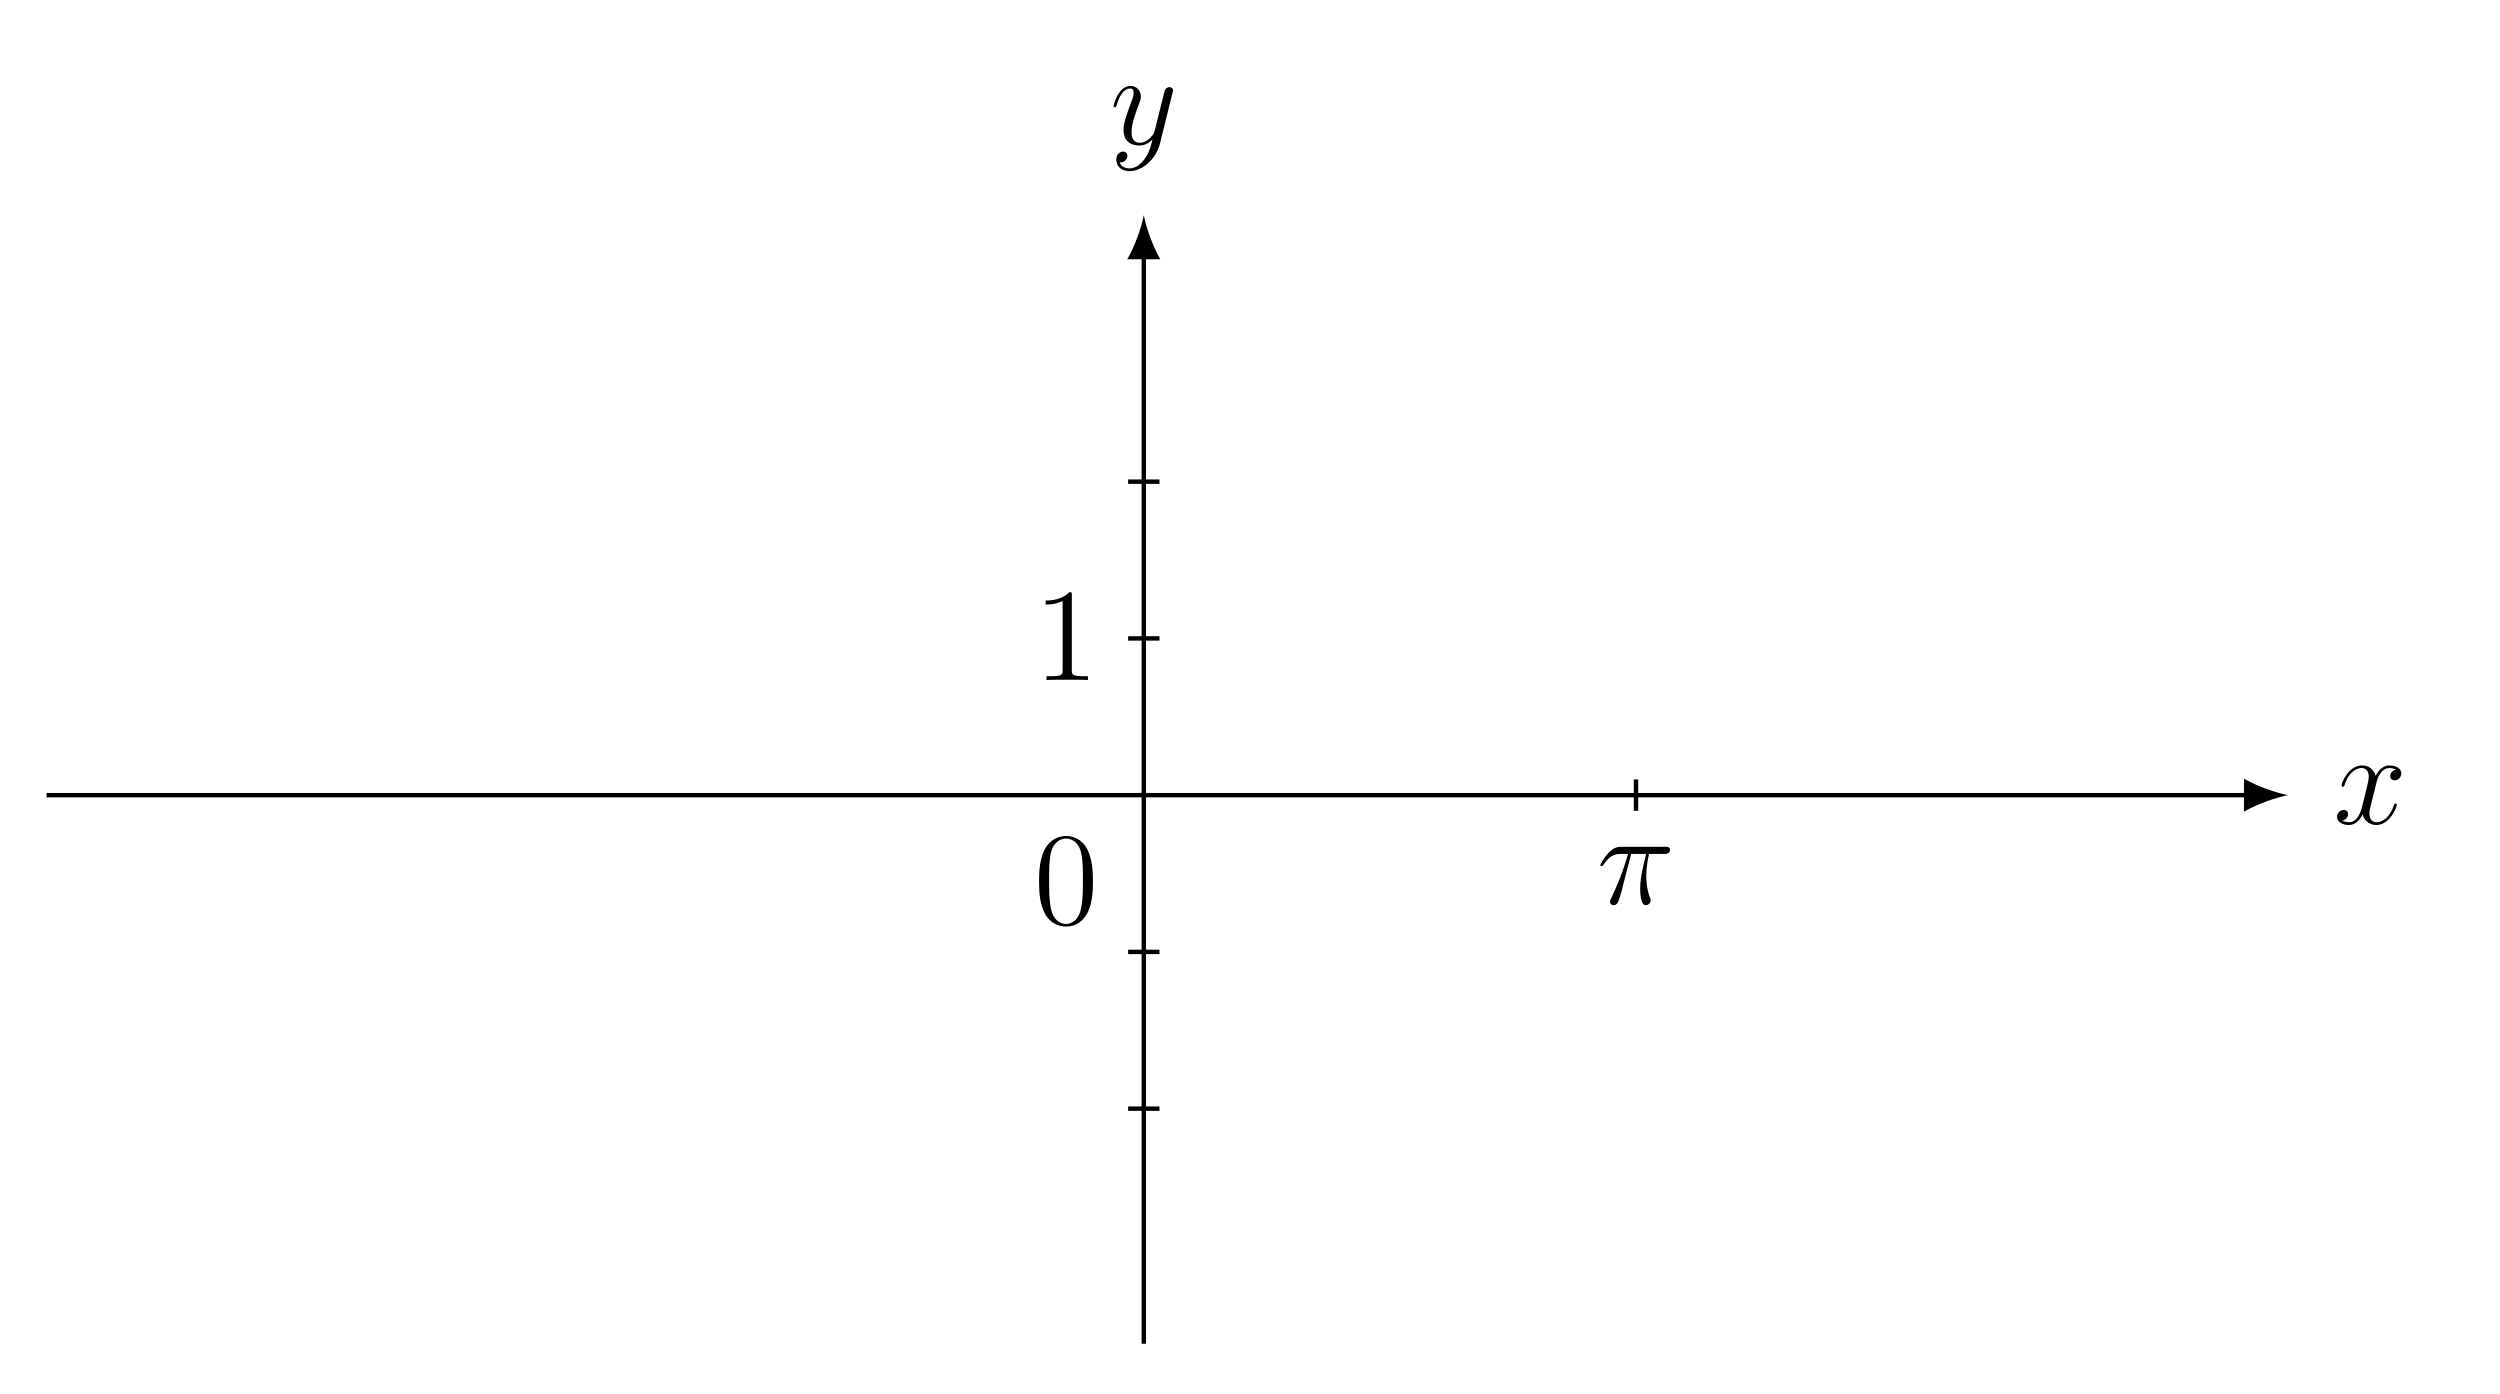
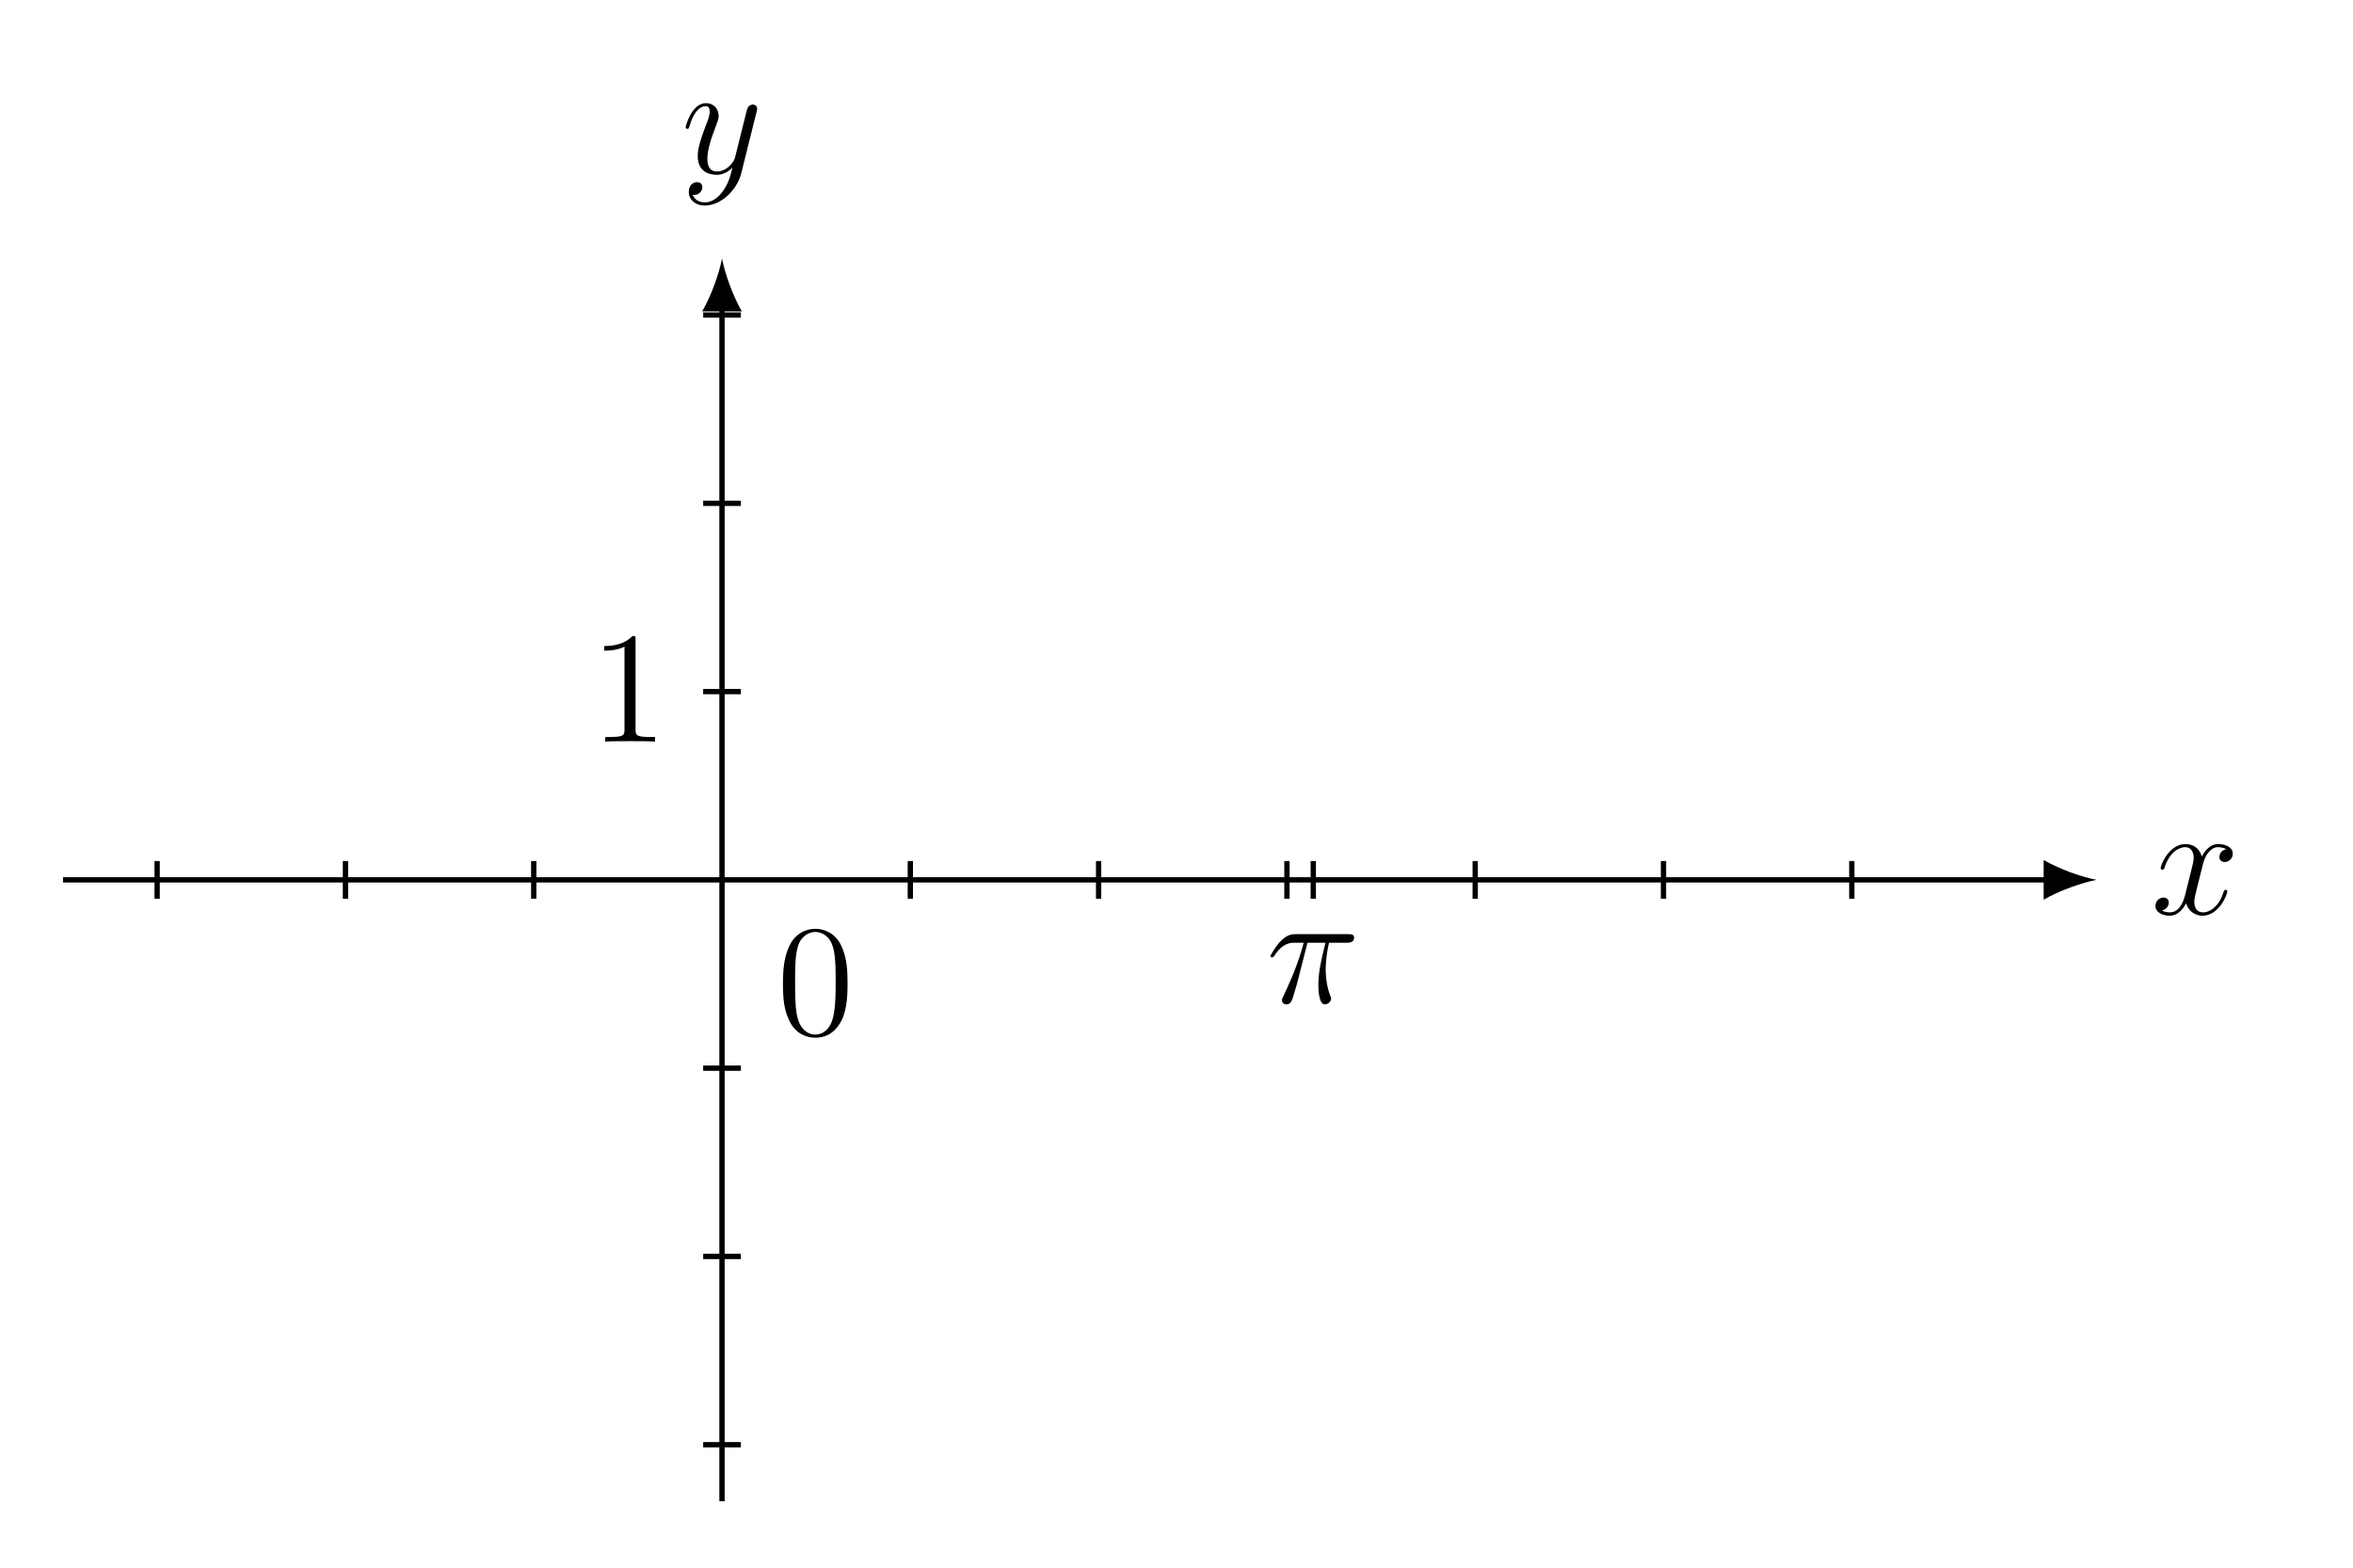
- <svg xmlns="http://www.w3.org/2000/svg" xmlns:xlink="http://www.w3.org/1999/xlink" width="225.501pt" height="125.691pt" viewBox="0 0 225.501 125.691" version="1.2">
+ <svg xmlns="http://www.w3.org/2000/svg" xmlns:xlink="http://www.w3.org/1999/xlink" width="175.895pt" height="117.187pt" viewBox="0 0 175.895 117.187" version="1.2">
  <defs>
    <g>
      <symbol overflow="visible" id="glyph0-0">
        <path style="stroke:none;" d="" />
      </symbol>
      <symbol overflow="visible" id="glyph0-1">
-         <path style="stroke:none;" d="M 5.719 -1.703 C 5.719 -1.766 5.672 -1.812 5.609 -1.812 C 5.5 -1.812 5.484 -1.75 5.453 -1.656 C 5.125 -0.609 4.438 -0.125 3.906 -0.125 C 3.484 -0.125 3.25 -0.422 3.25 -0.922 C 3.25 -1.188 3.297 -1.375 3.5 -2.156 L 3.906 -3.781 C 4.094 -4.5 4.5 -5.016 5.047 -5.016 C 5.047 -5.016 5.406 -5.016 5.656 -4.859 C 5.266 -4.797 5.125 -4.5 5.125 -4.281 C 5.125 -4 5.359 -3.906 5.516 -3.906 C 5.875 -3.906 6.125 -4.203 6.125 -4.531 C 6.125 -5.031 5.562 -5.25 5.062 -5.25 C 4.328 -5.25 3.922 -4.547 3.812 -4.312 C 3.547 -5.203 2.797 -5.25 2.594 -5.25 C 1.375 -5.25 0.734 -3.703 0.734 -3.438 C 0.734 -3.391 0.781 -3.328 0.859 -3.328 C 0.953 -3.328 0.984 -3.391 1 -3.453 C 1.406 -4.766 2.203 -5.016 2.547 -5.016 C 3.094 -5.016 3.188 -4.516 3.188 -4.234 C 3.188 -3.969 3.125 -3.703 2.984 -3.125 L 2.578 -1.484 C 2.391 -0.781 2.047 -0.125 1.422 -0.125 C 1.359 -0.125 1.062 -0.125 0.812 -0.281 C 1.234 -0.359 1.328 -0.719 1.328 -0.859 C 1.328 -1.094 1.156 -1.234 0.938 -1.234 C 0.641 -1.234 0.328 -0.984 0.328 -0.609 C 0.328 -0.109 0.891 0.125 1.406 0.125 C 1.984 0.125 2.391 -0.328 2.641 -0.828 C 2.828 -0.125 3.422 0.125 3.859 0.125 C 5.078 0.125 5.719 -1.438 5.719 -1.703 Z M 5.719 -1.703 " />
+         <path style="stroke:none;" d="M 5.703 -1.703 C 5.703 -1.75 5.656 -1.812 5.578 -1.812 C 5.469 -1.812 5.469 -1.75 5.422 -1.656 C 5.109 -0.609 4.422 -0.125 3.891 -0.125 C 3.469 -0.125 3.234 -0.422 3.234 -0.922 C 3.234 -1.172 3.297 -1.359 3.484 -2.156 L 3.891 -3.766 C 4.078 -4.484 4.484 -5 5.016 -5 C 5.016 -5 5.375 -5 5.625 -4.844 C 5.25 -4.781 5.109 -4.484 5.109 -4.266 C 5.109 -3.984 5.328 -3.891 5.5 -3.891 C 5.859 -3.891 6.109 -4.188 6.109 -4.516 C 6.109 -5.016 5.531 -5.234 5.031 -5.234 C 4.312 -5.234 3.906 -4.531 3.797 -4.297 C 3.531 -5.188 2.797 -5.234 2.578 -5.234 C 1.359 -5.234 0.719 -3.688 0.719 -3.422 C 0.719 -3.375 0.766 -3.312 0.859 -3.312 C 0.953 -3.312 0.969 -3.391 1 -3.438 C 1.406 -4.75 2.203 -5 2.547 -5 C 3.078 -5 3.188 -4.5 3.188 -4.219 C 3.188 -3.953 3.109 -3.688 2.969 -3.109 L 2.562 -1.484 C 2.391 -0.766 2.047 -0.125 1.406 -0.125 C 1.359 -0.125 1.062 -0.125 0.812 -0.266 C 1.234 -0.359 1.328 -0.719 1.328 -0.859 C 1.328 -1.094 1.156 -1.234 0.922 -1.234 C 0.641 -1.234 0.328 -0.984 0.328 -0.609 C 0.328 -0.109 0.891 0.125 1.406 0.125 C 1.969 0.125 2.375 -0.328 2.625 -0.812 C 2.812 -0.125 3.406 0.125 3.844 0.125 C 5.062 0.125 5.703 -1.438 5.703 -1.703 Z M 5.703 -1.703 " />
      </symbol>
      <symbol overflow="visible" id="glyph0-2">
-         <path style="stroke:none;" d="M 5.656 -4.641 C 5.672 -4.703 5.703 -4.766 5.703 -4.844 C 5.703 -5.016 5.562 -5.141 5.375 -5.141 C 5.266 -5.141 5.016 -5.094 4.922 -4.734 L 4.047 -1.234 C 3.984 -1.016 3.984 -0.984 3.891 -0.859 C 3.641 -0.531 3.25 -0.125 2.688 -0.125 C 2.016 -0.125 1.953 -0.781 1.953 -1.094 C 1.953 -1.781 2.281 -2.688 2.594 -3.547 C 2.734 -3.906 2.797 -4.062 2.797 -4.297 C 2.797 -4.797 2.438 -5.25 1.859 -5.25 C 0.766 -5.25 0.328 -3.531 0.328 -3.438 C 0.328 -3.391 0.375 -3.328 0.453 -3.328 C 0.562 -3.328 0.578 -3.375 0.625 -3.547 C 0.906 -4.547 1.359 -5.016 1.828 -5.016 C 1.938 -5.016 2.141 -5.016 2.141 -4.625 C 2.141 -4.312 2 -3.969 1.828 -3.516 C 1.234 -1.953 1.234 -1.562 1.234 -1.281 C 1.234 -0.141 2.047 0.125 2.641 0.125 C 3 0.125 3.422 0.016 3.844 -0.422 C 3.672 0.281 3.547 0.75 3.141 1.328 C 2.812 1.781 2.344 2.188 1.766 2.188 C 1.625 2.188 1.047 2.172 0.875 1.625 C 0.906 1.641 0.984 1.641 0.984 1.641 C 1.344 1.641 1.578 1.328 1.578 1.047 C 1.578 0.781 1.359 0.672 1.188 0.672 C 0.984 0.672 0.578 0.828 0.578 1.406 C 0.578 2.016 1.078 2.438 1.766 2.438 C 2.953 2.438 4.156 1.328 4.5 0.016 Z M 5.656 -4.641 " />
+         <path style="stroke:none;" d="M 5.641 -4.625 C 5.656 -4.672 5.672 -4.75 5.672 -4.828 C 5.672 -5 5.531 -5.125 5.359 -5.125 C 5.25 -5.125 5 -5.078 4.906 -4.719 L 4.031 -1.219 C 3.969 -1.016 3.969 -0.984 3.875 -0.859 C 3.641 -0.516 3.234 -0.125 2.672 -0.125 C 2 -0.125 1.953 -0.766 1.953 -1.094 C 1.953 -1.766 2.266 -2.688 2.594 -3.531 C 2.719 -3.891 2.797 -4.047 2.797 -4.281 C 2.797 -4.781 2.438 -5.234 1.859 -5.234 C 0.766 -5.234 0.328 -3.516 0.328 -3.422 C 0.328 -3.375 0.375 -3.312 0.453 -3.312 C 0.562 -3.312 0.562 -3.359 0.625 -3.531 C 0.906 -4.531 1.359 -5 1.812 -5 C 1.922 -5 2.125 -5 2.125 -4.609 C 2.125 -4.297 2 -3.953 1.812 -3.5 C 1.234 -1.953 1.234 -1.562 1.234 -1.266 C 1.234 -0.141 2.047 0.125 2.641 0.125 C 2.984 0.125 3.406 0.016 3.828 -0.422 C 3.656 0.281 3.531 0.75 3.125 1.328 C 2.797 1.781 2.344 2.188 1.75 2.188 C 1.609 2.188 1.047 2.156 0.859 1.609 C 0.906 1.625 0.984 1.625 0.984 1.625 C 1.344 1.625 1.578 1.312 1.578 1.047 C 1.578 0.766 1.359 0.672 1.172 0.672 C 0.984 0.672 0.562 0.812 0.562 1.406 C 0.562 2 1.078 2.422 1.75 2.422 C 2.938 2.422 4.141 1.328 4.484 0.016 Z M 5.641 -4.625 " />
      </symbol>
      <symbol overflow="visible" id="glyph0-3">
-         <path style="stroke:none;" d="M 6.594 -4.875 C 6.594 -5.141 6.359 -5.141 6.156 -5.141 L 2.234 -5.141 C 1.953 -5.141 1.547 -5.141 1 -4.547 C 0.688 -4.203 0.312 -3.578 0.312 -3.5 C 0.312 -3.438 0.375 -3.406 0.438 -3.406 C 0.531 -3.406 0.531 -3.453 0.594 -3.516 C 1.219 -4.5 1.844 -4.5 2.141 -4.5 L 2.812 -4.5 C 2.547 -3.594 2.25 -2.562 1.281 -0.484 C 1.188 -0.281 1.188 -0.266 1.188 -0.188 C 1.188 0.062 1.391 0.125 1.5 0.125 C 1.844 0.125 1.938 -0.188 2.094 -0.688 C 2.281 -1.297 2.281 -1.328 2.391 -1.797 L 3.094 -4.5 L 4.438 -4.5 C 4.109 -3.156 3.906 -2.281 3.906 -1.328 C 3.906 -1.172 3.906 0.125 4.406 0.125 C 4.656 0.125 4.859 -0.109 4.859 -0.312 C 4.859 -0.375 4.859 -0.391 4.781 -0.578 C 4.453 -1.391 4.453 -2.422 4.453 -2.5 C 4.453 -2.578 4.453 -3.422 4.703 -4.5 L 6.047 -4.5 C 6.203 -4.5 6.594 -4.5 6.594 -4.875 Z M 6.594 -4.875 " />
+         <path style="stroke:none;" d="M 6.562 -4.859 C 6.562 -5.125 6.344 -5.125 6.125 -5.125 L 2.219 -5.125 C 1.953 -5.125 1.547 -5.125 1 -4.531 C 0.688 -4.188 0.312 -3.562 0.312 -3.484 C 0.312 -3.422 0.375 -3.391 0.438 -3.391 C 0.516 -3.391 0.531 -3.438 0.594 -3.5 C 1.219 -4.484 1.828 -4.484 2.125 -4.484 L 2.797 -4.484 C 2.547 -3.594 2.25 -2.547 1.266 -0.469 C 1.172 -0.281 1.172 -0.266 1.172 -0.188 C 1.172 0.062 1.391 0.125 1.5 0.125 C 1.844 0.125 1.938 -0.188 2.078 -0.688 C 2.266 -1.297 2.266 -1.312 2.391 -1.797 L 3.078 -4.484 L 4.422 -4.484 C 4.094 -3.141 3.891 -2.281 3.891 -1.328 C 3.891 -1.156 3.891 0.125 4.375 0.125 C 4.625 0.125 4.844 -0.109 4.844 -0.312 C 4.844 -0.375 4.844 -0.391 4.766 -0.562 C 4.438 -1.391 4.438 -2.406 4.438 -2.5 C 4.438 -2.562 4.438 -3.406 4.688 -4.484 L 6.016 -4.484 C 6.172 -4.484 6.562 -4.484 6.562 -4.859 Z M 6.562 -4.859 " />
      </symbol>
      <symbol overflow="visible" id="glyph1-0">
        <path style="stroke:none;" d="" />
      </symbol>
      <symbol overflow="visible" id="glyph1-1">
-         <path style="stroke:none;" d="M 5.344 -3.812 C 5.344 -4.797 5.281 -5.766 4.859 -6.672 C 4.359 -7.672 3.5 -7.922 2.922 -7.922 C 2.234 -7.922 1.391 -7.578 0.938 -6.594 C 0.609 -5.844 0.484 -5.109 0.484 -3.812 C 0.484 -2.656 0.578 -1.781 1 -0.938 C 1.469 -0.031 2.281 0.25 2.906 0.25 C 3.953 0.25 4.547 -0.375 4.891 -1.062 C 5.312 -1.953 5.344 -3.125 5.344 -3.812 Z M 4.438 -3.953 C 4.438 -3.156 4.438 -2.25 4.297 -1.531 C 4.078 -0.219 3.328 0.016 2.906 0.016 C 2.531 0.016 1.75 -0.203 1.531 -1.5 C 1.391 -2.219 1.391 -3.125 1.391 -3.953 C 1.391 -4.938 1.391 -5.812 1.578 -6.516 C 1.781 -7.312 2.391 -7.688 2.906 -7.688 C 3.359 -7.688 4.047 -7.422 4.281 -6.391 C 4.438 -5.703 4.438 -4.766 4.438 -3.953 Z M 4.438 -3.953 " />
+         <path style="stroke:none;" d="M 5.312 -3.797 C 5.312 -4.781 5.266 -5.75 4.828 -6.656 C 4.344 -7.641 3.484 -7.891 2.906 -7.891 C 2.219 -7.891 1.375 -7.547 0.938 -6.562 C 0.609 -5.812 0.484 -5.078 0.484 -3.797 C 0.484 -2.641 0.562 -1.781 1 -0.938 C 1.453 -0.031 2.281 0.25 2.891 0.25 C 3.938 0.25 4.531 -0.375 4.875 -1.062 C 5.297 -1.953 5.312 -3.109 5.312 -3.797 Z M 4.422 -3.938 C 4.422 -3.141 4.422 -2.25 4.281 -1.516 C 4.062 -0.219 3.312 0.016 2.891 0.016 C 2.516 0.016 1.75 -0.203 1.516 -1.5 C 1.391 -2.203 1.391 -3.109 1.391 -3.938 C 1.391 -4.922 1.391 -5.797 1.578 -6.5 C 1.781 -7.297 2.391 -7.656 2.891 -7.656 C 3.344 -7.656 4.031 -7.391 4.266 -6.359 C 4.422 -5.688 4.422 -4.75 4.422 -3.938 Z M 4.422 -3.938 " />
      </symbol>
      <symbol overflow="visible" id="glyph1-2">
-         <path style="stroke:none;" d="M 4.891 0 L 4.891 -0.344 L 4.516 -0.344 C 3.469 -0.344 3.438 -0.484 3.438 -0.922 L 3.438 -7.641 C 3.438 -7.922 3.438 -7.922 3.188 -7.922 C 2.906 -7.609 2.312 -7.172 1.078 -7.172 L 1.078 -6.812 C 1.359 -6.812 1.953 -6.812 2.609 -7.125 L 2.609 -0.922 C 2.609 -0.484 2.578 -0.344 1.531 -0.344 L 1.156 -0.344 L 1.156 0 C 1.484 -0.031 2.641 -0.031 3.031 -0.031 C 3.422 -0.031 4.562 -0.031 4.891 0 Z M 4.891 0 " />
+         <path style="stroke:none;" d="M 4.875 0 L 4.875 -0.344 L 4.5 -0.344 C 3.453 -0.344 3.422 -0.484 3.422 -0.922 L 3.422 -7.609 C 3.422 -7.891 3.422 -7.891 3.188 -7.891 C 2.891 -7.578 2.297 -7.141 1.078 -7.141 L 1.078 -6.797 C 1.359 -6.797 1.953 -6.797 2.594 -7.094 L 2.594 -0.922 C 2.594 -0.484 2.562 -0.344 1.516 -0.344 L 1.156 -0.344 L 1.156 0 C 1.469 -0.031 2.625 -0.031 3.016 -0.031 C 3.406 -0.031 4.547 -0.031 4.875 0 Z M 4.875 0 " />
      </symbol>
    </g>
  </defs>
  <g id="surface1">
-     <path style="fill:none;stroke-width:0.399;stroke-linecap:butt;stroke-linejoin:miter;stroke:rgb(0%,0%,0%);stroke-opacity:1;stroke-miterlimit:10;" d="M -99.215 0.001 L 99.879 0.001 " transform="matrix(0.997548,0,0,-0.997548,103.171,71.72367)" />
-     <path style=" stroke:none;fill-rule:nonzero;fill:rgb(0%,0%,0%);fill-opacity:1;" d="M 206.383 71.723 C 205.324 71.523 203.602 70.93 202.406 70.234 L 202.406 73.215 C 203.602 72.52 205.324 71.922 206.383 71.723 " />
+     <path style="fill:none;stroke-width:0.399;stroke-linecap:butt;stroke-linejoin:miter;stroke:rgb(0%,0%,0%);stroke-opacity:1;stroke-miterlimit:10;" d="M -49.605 0.001 L 99.878 0.001 " transform="matrix(0.99311,0,0,-0.99311,53.97419,65.77468)" />
+     <path style=" stroke:none;fill-rule:nonzero;fill:rgb(0%,0%,0%);fill-opacity:1;" d="M 156.727 65.773 C 155.672 65.578 153.957 64.984 152.77 64.289 L 152.77 67.258 C 153.957 66.566 155.672 65.973 156.727 65.773 " />
    <g style="fill:rgb(0%,0%,0%);fill-opacity:1;">
-       <use xlink:href="#glyph0-1" x="210.472" y="74.291" />
+       <use xlink:href="#glyph0-1" x="160.798" y="68.331" />
    </g>
-     <path style="fill:none;stroke-width:0.399;stroke-linecap:butt;stroke-linejoin:miter;stroke:rgb(0%,0%,0%);stroke-opacity:1;stroke-miterlimit:10;" d="M 0.001 -49.605 L 0.001 48.855 " transform="matrix(0.997548,0,0,-0.997548,103.171,71.72367)" />
-     <path style=" stroke:none;fill-rule:nonzero;fill:rgb(0%,0%,0%);fill-opacity:1;" d="M 103.172 19.41 C 102.973 20.473 102.375 22.195 101.68 23.387 L 104.66 23.387 C 103.965 22.195 103.371 20.473 103.172 19.41 " />
+     <path style="fill:none;stroke-width:0.399;stroke-linecap:butt;stroke-linejoin:miter;stroke:rgb(0%,0%,0%);stroke-opacity:1;stroke-miterlimit:10;" d="M -0.002 -46.774 L -0.002 43.186 " transform="matrix(0.99311,0,0,-0.99311,53.97419,65.77468)" />
+     <path style=" stroke:none;fill-rule:nonzero;fill:rgb(0%,0%,0%);fill-opacity:1;" d="M 53.973 19.324 C 53.777 20.379 53.184 22.094 52.488 23.281 L 55.457 23.281 C 54.766 22.094 54.172 20.379 53.973 19.324 " />
    <g style="fill:rgb(0%,0%,0%);fill-opacity:1;">
-       <use xlink:href="#glyph0-2" x="100.111" y="13.002" />
+       <use xlink:href="#glyph0-2" x="50.926" y="12.944" />
    </g>
-     <path style="fill:none;stroke-width:0.399;stroke-linecap:butt;stroke-linejoin:miter;stroke:rgb(0%,0%,0%);stroke-opacity:1;stroke-miterlimit:10;" d="M 44.504 -1.417 L 44.504 1.419 " transform="matrix(0.997548,0,0,-0.997548,103.171,71.72367)" />
+     <path style="fill:none;stroke-width:0.399;stroke-linecap:butt;stroke-linejoin:miter;stroke:rgb(0%,0%,0%);stroke-opacity:1;stroke-miterlimit:10;" d="M -42.521 -1.419 L -42.521 1.417 " transform="matrix(0.99311,0,0,-0.99311,53.97419,65.77468)" />
+     <path style="fill:none;stroke-width:0.399;stroke-linecap:butt;stroke-linejoin:miter;stroke:rgb(0%,0%,0%);stroke-opacity:1;stroke-miterlimit:10;" d="M -28.345 -1.419 L -28.345 1.417 " transform="matrix(0.99311,0,0,-0.99311,53.97419,65.77468)" />
+     <path style="fill:none;stroke-width:0.399;stroke-linecap:butt;stroke-linejoin:miter;stroke:rgb(0%,0%,0%);stroke-opacity:1;stroke-miterlimit:10;" d="M -14.173 -1.419 L -14.173 1.417 " transform="matrix(0.99311,0,0,-0.99311,53.97419,65.77468)" />
+     <path style="fill:none;stroke-width:0.399;stroke-linecap:butt;stroke-linejoin:miter;stroke:rgb(0%,0%,0%);stroke-opacity:1;stroke-miterlimit:10;" d="M 14.174 -1.419 L 14.174 1.417 " transform="matrix(0.99311,0,0,-0.99311,53.97419,65.77468)" />
+     <path style="fill:none;stroke-width:0.399;stroke-linecap:butt;stroke-linejoin:miter;stroke:rgb(0%,0%,0%);stroke-opacity:1;stroke-miterlimit:10;" d="M 28.346 -1.419 L 28.346 1.417 " transform="matrix(0.99311,0,0,-0.99311,53.97419,65.77468)" />
+     <path style="fill:none;stroke-width:0.399;stroke-linecap:butt;stroke-linejoin:miter;stroke:rgb(0%,0%,0%);stroke-opacity:1;stroke-miterlimit:10;" d="M 42.522 -1.419 L 42.522 1.417 " transform="matrix(0.99311,0,0,-0.99311,53.97419,65.77468)" />
+     <path style="fill:none;stroke-width:0.399;stroke-linecap:butt;stroke-linejoin:miter;stroke:rgb(0%,0%,0%);stroke-opacity:1;stroke-miterlimit:10;" d="M 56.694 -1.419 L 56.694 1.417 " transform="matrix(0.99311,0,0,-0.99311,53.97419,65.77468)" />
+     <path style="fill:none;stroke-width:0.399;stroke-linecap:butt;stroke-linejoin:miter;stroke:rgb(0%,0%,0%);stroke-opacity:1;stroke-miterlimit:10;" d="M 70.866 -1.419 L 70.866 1.417 " transform="matrix(0.99311,0,0,-0.99311,53.97419,65.77468)" />
+     <path style="fill:none;stroke-width:0.399;stroke-linecap:butt;stroke-linejoin:miter;stroke:rgb(0%,0%,0%);stroke-opacity:1;stroke-miterlimit:10;" d="M 85.041 -1.419 L 85.041 1.417 " transform="matrix(0.99311,0,0,-0.99311,53.97419,65.77468)" />
+     <path style="fill:none;stroke-width:0.399;stroke-linecap:butt;stroke-linejoin:miter;stroke:rgb(0%,0%,0%);stroke-opacity:1;stroke-miterlimit:10;" d="M -1.418 -42.518 L 1.418 -42.518 " transform="matrix(0.99311,0,0,-0.99311,53.97419,65.77468)" />
+     <path style="fill:none;stroke-width:0.399;stroke-linecap:butt;stroke-linejoin:miter;stroke:rgb(0%,0%,0%);stroke-opacity:1;stroke-miterlimit:10;" d="M -1.418 -28.346 L 1.418 -28.346 " transform="matrix(0.99311,0,0,-0.99311,53.97419,65.77468)" />
+     <path style="fill:none;stroke-width:0.399;stroke-linecap:butt;stroke-linejoin:miter;stroke:rgb(0%,0%,0%);stroke-opacity:1;stroke-miterlimit:10;" d="M -1.418 -14.175 L 1.418 -14.175 " transform="matrix(0.99311,0,0,-0.99311,53.97419,65.77468)" />
+     <path style="fill:none;stroke-width:0.399;stroke-linecap:butt;stroke-linejoin:miter;stroke:rgb(0%,0%,0%);stroke-opacity:1;stroke-miterlimit:10;" d="M -1.418 14.173 L 1.418 14.173 " transform="matrix(0.99311,0,0,-0.99311,53.97419,65.77468)" />
+     <path style="fill:none;stroke-width:0.399;stroke-linecap:butt;stroke-linejoin:miter;stroke:rgb(0%,0%,0%);stroke-opacity:1;stroke-miterlimit:10;" d="M -1.418 28.345 L 1.418 28.345 " transform="matrix(0.99311,0,0,-0.99311,53.97419,65.77468)" />
+     <path style="fill:none;stroke-width:0.399;stroke-linecap:butt;stroke-linejoin:miter;stroke:rgb(0%,0%,0%);stroke-opacity:1;stroke-miterlimit:10;" d="M -1.418 42.521 L 1.418 42.521 " transform="matrix(0.99311,0,0,-0.99311,53.97419,65.77468)" />
+     <path style="fill:none;stroke-width:0.399;stroke-linecap:butt;stroke-linejoin:miter;stroke:rgb(0%,0%,0%);stroke-opacity:1;stroke-miterlimit:10;" d="M 44.504 -1.419 L 44.504 1.417 " transform="matrix(0.99311,0,0,-0.99311,53.97419,65.77468)" />
    <g style="fill:rgb(0%,0%,0%);fill-opacity:1;">
-       <use xlink:href="#glyph0-3" x="144.04" y="81.524" />
-     </g>
-     <path style="fill:none;stroke-width:0.399;stroke-linecap:butt;stroke-linejoin:miter;stroke:rgb(0%,0%,0%);stroke-opacity:1;stroke-miterlimit:10;" d="M -1.417 -28.346 L 1.418 -28.346 " transform="matrix(0.997548,0,0,-0.997548,103.171,71.72367)" />
-     <path style="fill:none;stroke-width:0.399;stroke-linecap:butt;stroke-linejoin:miter;stroke:rgb(0%,0%,0%);stroke-opacity:1;stroke-miterlimit:10;" d="M -1.417 -14.174 L 1.418 -14.174 " transform="matrix(0.997548,0,0,-0.997548,103.171,71.72367)" />
-     <path style="fill:none;stroke-width:0.399;stroke-linecap:butt;stroke-linejoin:miter;stroke:rgb(0%,0%,0%);stroke-opacity:1;stroke-miterlimit:10;" d="M -1.417 14.172 L 1.418 14.172 " transform="matrix(0.997548,0,0,-0.997548,103.171,71.72367)" />
-     <path style="fill:none;stroke-width:0.399;stroke-linecap:butt;stroke-linejoin:miter;stroke:rgb(0%,0%,0%);stroke-opacity:1;stroke-miterlimit:10;" d="M -1.417 28.348 L 1.418 28.348 " transform="matrix(0.997548,0,0,-0.997548,103.171,71.72367)" />
-     <g style="fill:rgb(0%,0%,0%);fill-opacity:1;">
-       <use xlink:href="#glyph1-1" x="93.241" y="83.325" />
+       <use xlink:href="#glyph1-1" x="58.046" y="77.324" />
    </g>
    <g style="fill:rgb(0%,0%,0%);fill-opacity:1;">
-       <use xlink:href="#glyph1-2" x="93.241" y="61.34" />
+       <use xlink:href="#glyph0-3" x="94.661" y="74.959" />
+     </g>
+     <g style="fill:rgb(0%,0%,0%);fill-opacity:1;">
+       <use xlink:href="#glyph1-2" x="44.089" y="55.437" />
    </g>
  </g>
</svg>
